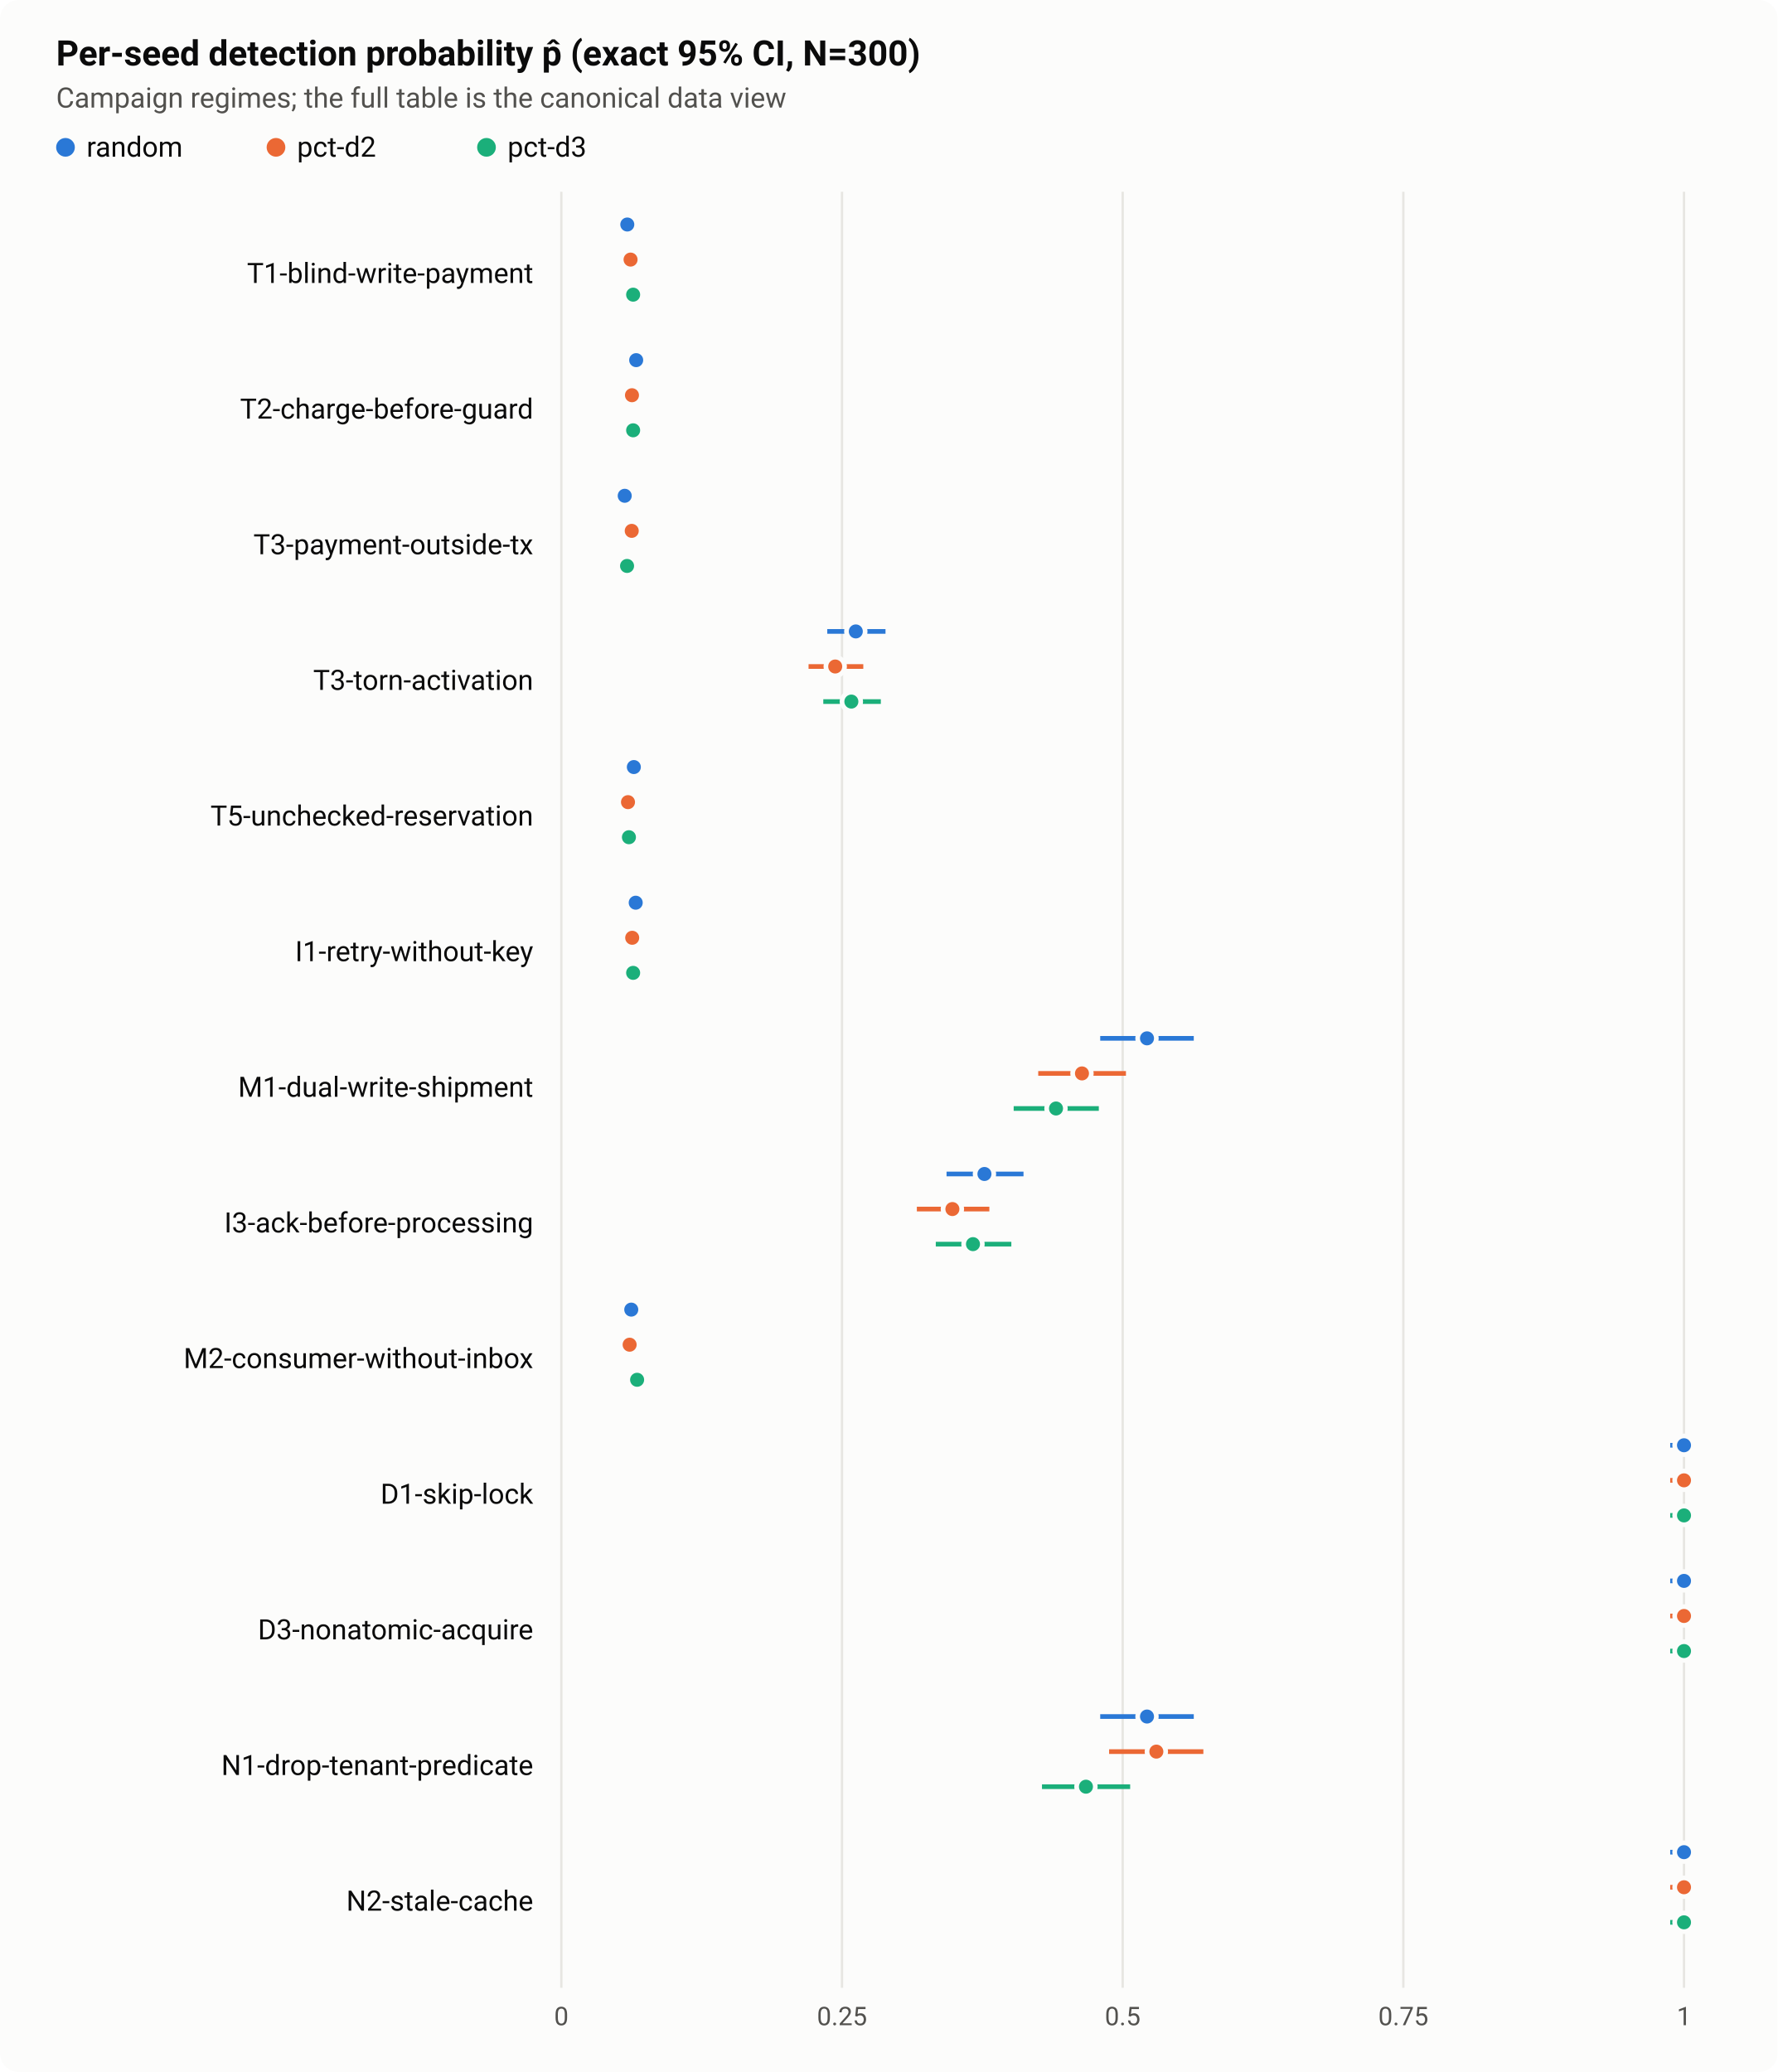
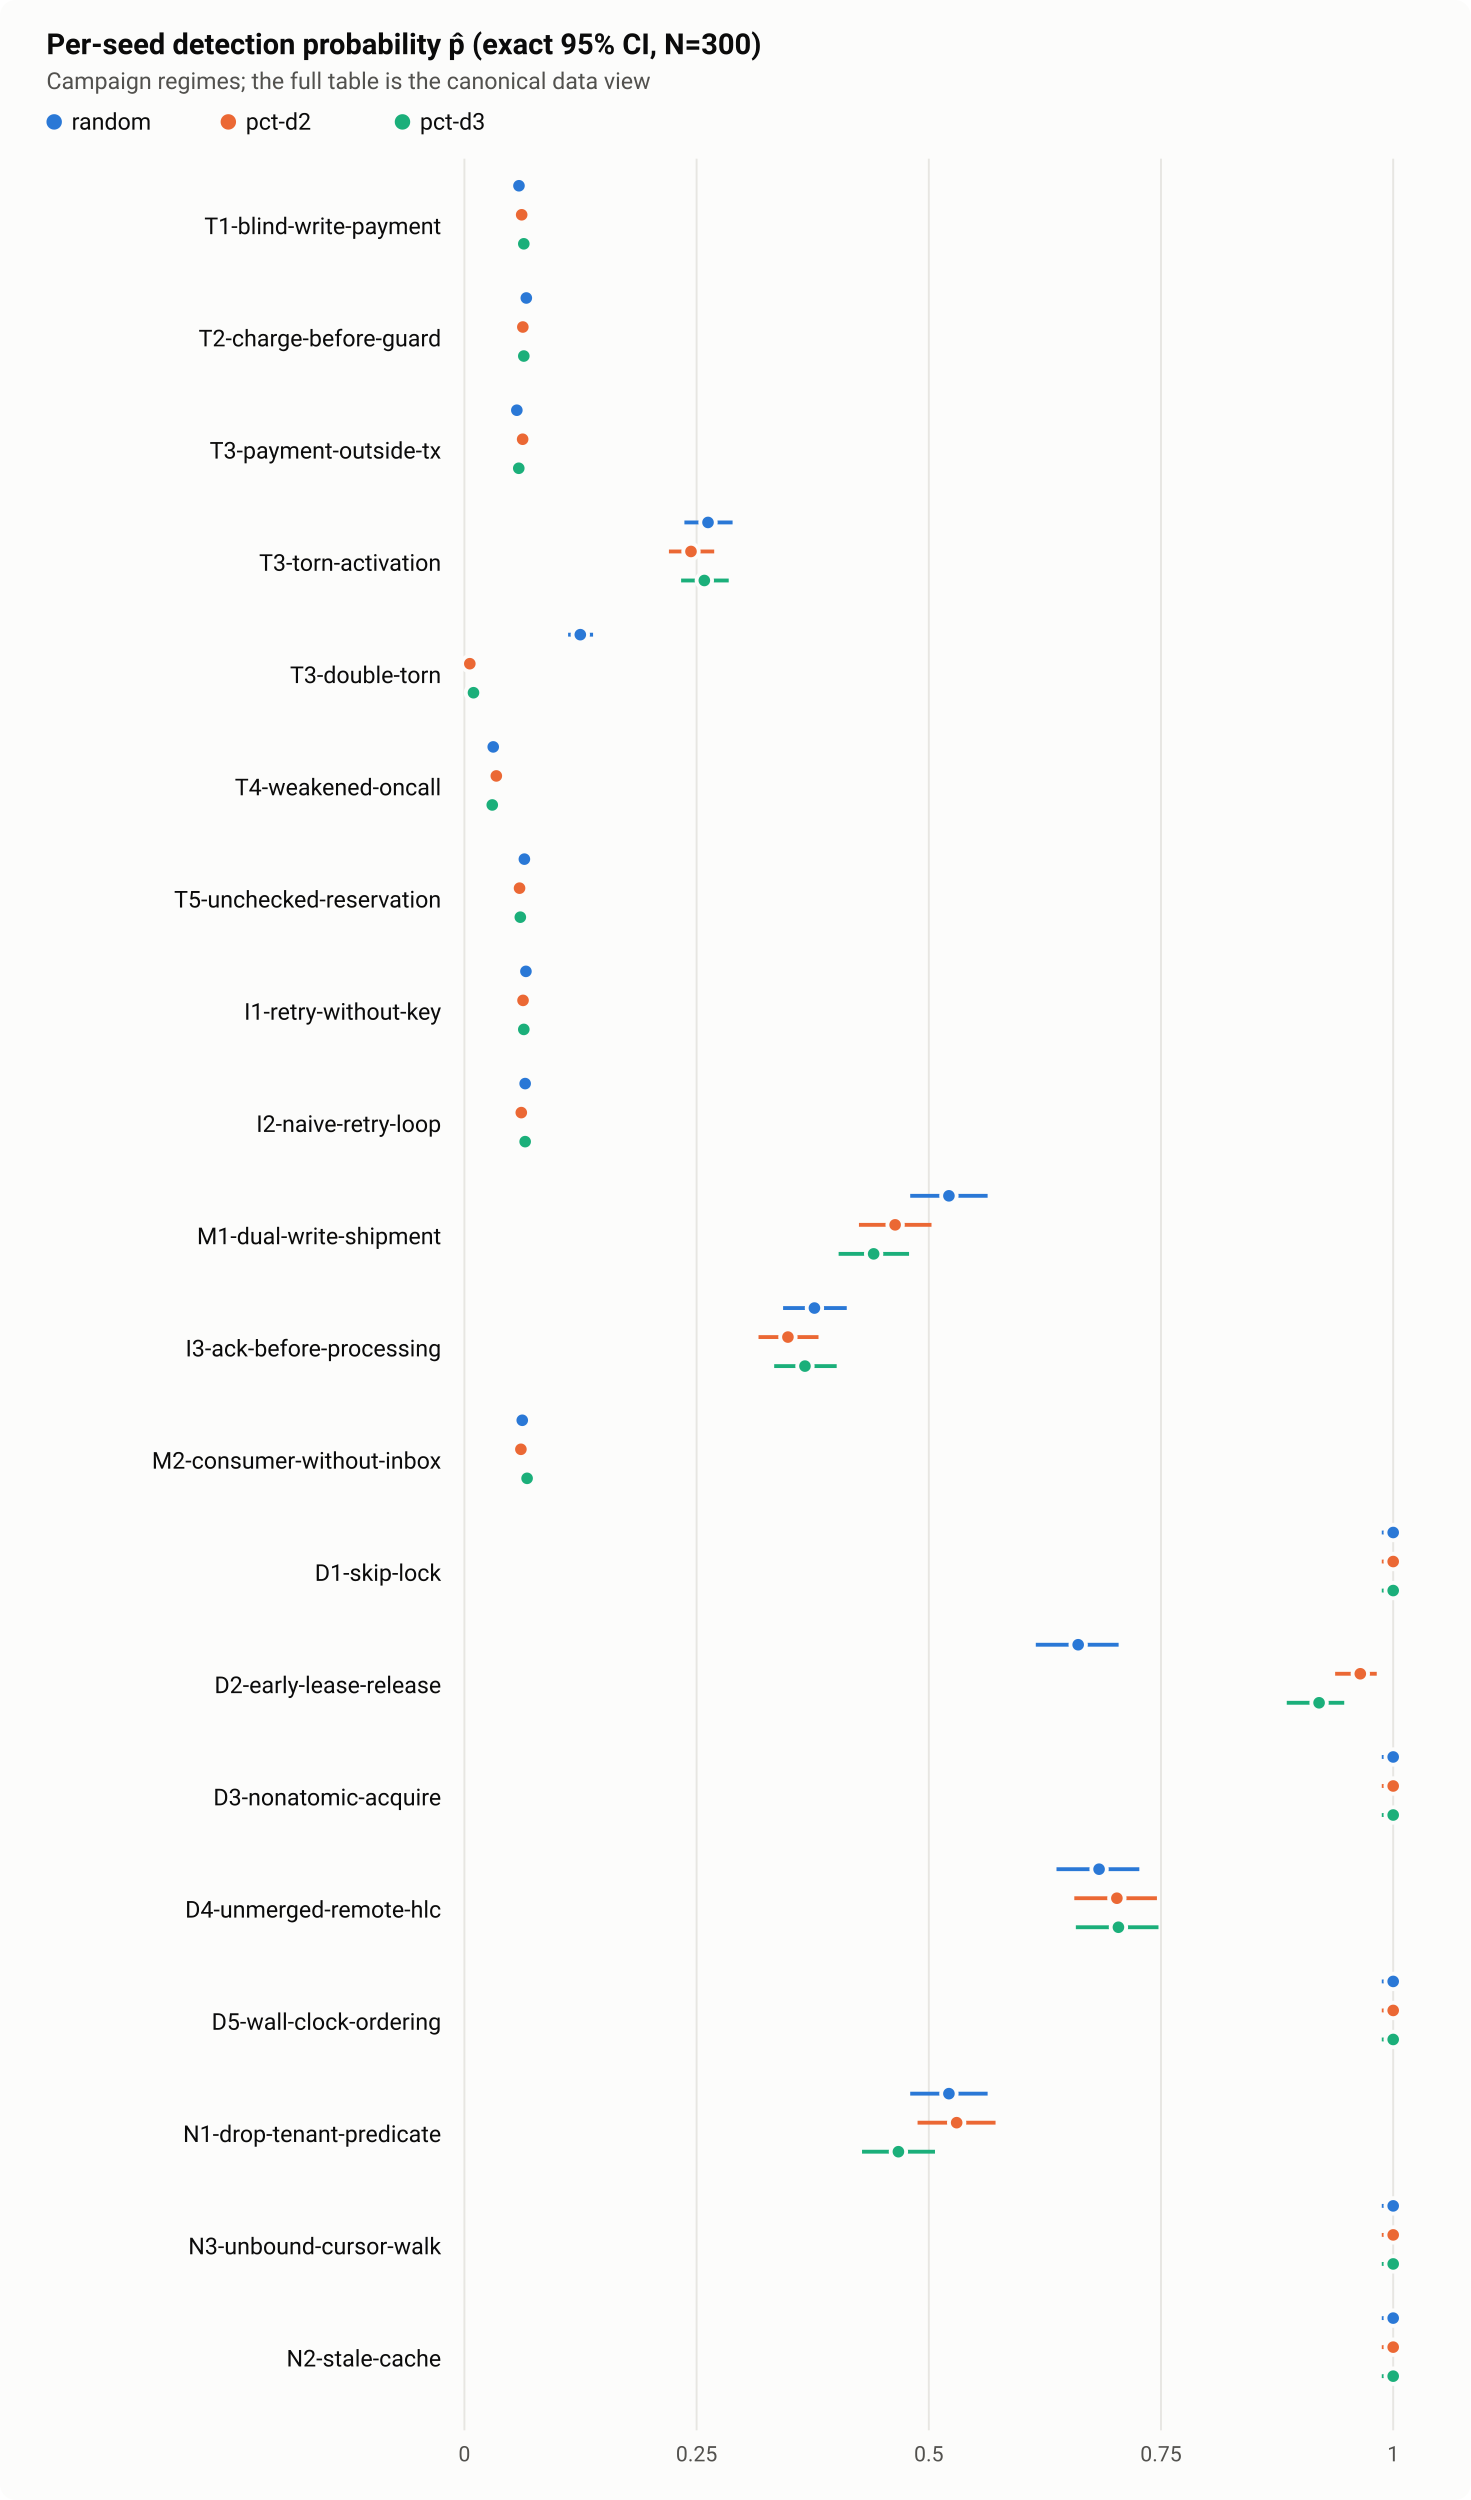
- <svg xmlns="http://www.w3.org/2000/svg" width="760" height="886" viewBox="0 0 760 886" role="img" aria-label="Per-seed detection probability with exact intervals per mutant and strategy">
-   <rect width="760" height="886" fill="#fcfcfb" rx="8" />
+ <svg xmlns="http://www.w3.org/2000/svg" width="760" height="1292" viewBox="0 0 760 1292" role="img" aria-label="Per-seed detection probability with exact intervals per mutant and strategy">
+   <rect width="760" height="1292" fill="#fcfcfb" rx="8" />
  <text x="24" y="28" font-family="Roboto, system-ui, sans-serif" font-size="15" font-weight="600" fill="#0b0b0b">Per-seed detection probability p̂ (exact 95% CI, N=300)</text>
  <text x="24" y="46" font-family="Roboto, system-ui, sans-serif" font-size="12" fill="#52514e">Campaign regimes; the full table is the canonical data view</text>
  <circle cx="28" cy="63" r="4" fill="#2a78d6" />
  <text x="37" y="67" font-family="Roboto, system-ui, sans-serif" font-size="12" fill="#0b0b0b">random</text>
  <circle cx="118" cy="63" r="4" fill="#eb6834" />
  <text x="127" y="67" font-family="Roboto, system-ui, sans-serif" font-size="12" fill="#0b0b0b">pct-d2</text>
  <circle cx="208" cy="63" r="4" fill="#1baf7a" />
  <text x="217" y="67" font-family="Roboto, system-ui, sans-serif" font-size="12" fill="#0b0b0b">pct-d3</text>
-   <line x1="240.0" y1="82" x2="240.0" y2="850" stroke="#e7e6e2" stroke-width="1" />
-   <text x="240.0" y="866" font-family="Roboto, system-ui, sans-serif" font-size="11" fill="#52514e" text-anchor="middle">0</text>
-   <line x1="360.0" y1="82" x2="360.0" y2="850" stroke="#e7e6e2" stroke-width="1" />
-   <text x="360.0" y="866" font-family="Roboto, system-ui, sans-serif" font-size="11" fill="#52514e" text-anchor="middle">0.25</text>
-   <line x1="480.0" y1="82" x2="480.0" y2="850" stroke="#e7e6e2" stroke-width="1" />
-   <text x="480.0" y="866" font-family="Roboto, system-ui, sans-serif" font-size="11" fill="#52514e" text-anchor="middle">0.5</text>
-   <line x1="600.0" y1="82" x2="600.0" y2="850" stroke="#e7e6e2" stroke-width="1" />
-   <text x="600.0" y="866" font-family="Roboto, system-ui, sans-serif" font-size="11" fill="#52514e" text-anchor="middle">0.75</text>
-   <line x1="720.0" y1="82" x2="720.0" y2="850" stroke="#e7e6e2" stroke-width="1" />
-   <text x="720.0" y="866" font-family="Roboto, system-ui, sans-serif" font-size="11" fill="#52514e" text-anchor="middle">1</text>
+   <line x1="240.0" y1="82" x2="240.0" y2="1256" stroke="#e7e6e2" stroke-width="1" />
+   <text x="240.0" y="1272" font-family="Roboto, system-ui, sans-serif" font-size="11" fill="#52514e" text-anchor="middle">0</text>
+   <line x1="360.0" y1="82" x2="360.0" y2="1256" stroke="#e7e6e2" stroke-width="1" />
+   <text x="360.0" y="1272" font-family="Roboto, system-ui, sans-serif" font-size="11" fill="#52514e" text-anchor="middle">0.25</text>
+   <line x1="480.0" y1="82" x2="480.0" y2="1256" stroke="#e7e6e2" stroke-width="1" />
+   <text x="480.0" y="1272" font-family="Roboto, system-ui, sans-serif" font-size="11" fill="#52514e" text-anchor="middle">0.5</text>
+   <line x1="600.0" y1="82" x2="600.0" y2="1256" stroke="#e7e6e2" stroke-width="1" />
+   <text x="600.0" y="1272" font-family="Roboto, system-ui, sans-serif" font-size="11" fill="#52514e" text-anchor="middle">0.75</text>
+   <line x1="720.0" y1="82" x2="720.0" y2="1256" stroke="#e7e6e2" stroke-width="1" />
+   <text x="720.0" y="1272" font-family="Roboto, system-ui, sans-serif" font-size="11" fill="#52514e" text-anchor="middle">1</text>
  <text x="228" y="121.0" font-family="Roboto, system-ui, sans-serif" font-size="12" fill="#0b0b0b" text-anchor="end">T1-blind-write-payment</text>
  <g>
    <line x1="265.2" y1="96" x2="271.5" y2="96" stroke="#2a78d6" stroke-width="2" />
    <circle cx="268.2" cy="96" r="4" fill="#2a78d6" stroke="#fcfcfb" stroke-width="2" />
  </g>
  <g>
    <line x1="266.4" y1="111" x2="273.0" y2="111" stroke="#eb6834" stroke-width="2" />
    <circle cx="269.6" cy="111" r="4" fill="#eb6834" stroke="#fcfcfb" stroke-width="2" />
  </g>
  <g>
    <line x1="267.4" y1="126" x2="274.3" y2="126" stroke="#1baf7a" stroke-width="2" />
    <circle cx="270.7" cy="126" r="4" fill="#1baf7a" stroke="#fcfcfb" stroke-width="2" />
  </g>
  <text x="228" y="179.0" font-family="Roboto, system-ui, sans-serif" font-size="12" fill="#0b0b0b" text-anchor="end">T2-charge-before-guard</text>
  <g>
    <line x1="268.6" y1="154" x2="275.7" y2="154" stroke="#2a78d6" stroke-width="2" />
    <circle cx="272.0" cy="154" r="4" fill="#2a78d6" stroke="#fcfcfb" stroke-width="2" />
  </g>
  <g>
    <line x1="267.0" y1="169" x2="273.7" y2="169" stroke="#eb6834" stroke-width="2" />
    <circle cx="270.2" cy="169" r="4" fill="#eb6834" stroke="#fcfcfb" stroke-width="2" />
  </g>
  <g>
    <line x1="267.4" y1="184" x2="274.2" y2="184" stroke="#1baf7a" stroke-width="2" />
    <circle cx="270.7" cy="184" r="4" fill="#1baf7a" stroke="#fcfcfb" stroke-width="2" />
  </g>
  <text x="228" y="237.0" font-family="Roboto, system-ui, sans-serif" font-size="12" fill="#0b0b0b" text-anchor="end">T3-payment-outside-tx</text>
  <g>
    <line x1="264.2" y1="212" x2="270.3" y2="212" stroke="#2a78d6" stroke-width="2" />
    <circle cx="267.1" cy="212" r="4" fill="#2a78d6" stroke="#fcfcfb" stroke-width="2" />
  </g>
  <g>
    <line x1="266.9" y1="227" x2="273.6" y2="227" stroke="#eb6834" stroke-width="2" />
    <circle cx="270.1" cy="227" r="4" fill="#eb6834" stroke="#fcfcfb" stroke-width="2" />
  </g>
  <g>
    <line x1="265.1" y1="242" x2="271.4" y2="242" stroke="#1baf7a" stroke-width="2" />
    <circle cx="268.1" cy="242" r="4" fill="#1baf7a" stroke="#fcfcfb" stroke-width="2" />
  </g>
  <text x="228" y="295.0" font-family="Roboto, system-ui, sans-serif" font-size="12" fill="#0b0b0b" text-anchor="end">T3-torn-activation</text>
  <g>
    <line x1="353.7" y1="270" x2="378.6" y2="270" stroke="#2a78d6" stroke-width="2" />
    <circle cx="365.9" cy="270" r="4" fill="#2a78d6" stroke="#fcfcfb" stroke-width="2" />
  </g>
  <g>
    <line x1="345.7" y1="285" x2="369.1" y2="285" stroke="#eb6834" stroke-width="2" />
    <circle cx="357.1" cy="285" r="4" fill="#eb6834" stroke="#fcfcfb" stroke-width="2" />
  </g>
  <g>
    <line x1="352.0" y1="300" x2="376.6" y2="300" stroke="#1baf7a" stroke-width="2" />
    <circle cx="364.0" cy="300" r="4" fill="#1baf7a" stroke="#fcfcfb" stroke-width="2" />
  </g>
-   <text x="228" y="353.0" font-family="Roboto, system-ui, sans-serif" font-size="12" fill="#0b0b0b" text-anchor="end">T5-unchecked-reservation</text>
-   <g>
-     <line x1="267.7" y1="328" x2="274.6" y2="328" stroke="#2a78d6" stroke-width="2" />
-     <circle cx="271.0" cy="328" r="4" fill="#2a78d6" stroke="#fcfcfb" stroke-width="2" />
-   </g>
-   <g>
-     <line x1="265.5" y1="343" x2="271.8" y2="343" stroke="#eb6834" stroke-width="2" />
-     <circle cx="268.5" cy="343" r="4" fill="#eb6834" stroke="#fcfcfb" stroke-width="2" />
-   </g>
-   <g>
-     <line x1="265.8" y1="358" x2="272.2" y2="358" stroke="#1baf7a" stroke-width="2" />
-     <circle cx="268.9" cy="358" r="4" fill="#1baf7a" stroke="#fcfcfb" stroke-width="2" />
-   </g>
-   <text x="228" y="411.0" font-family="Roboto, system-ui, sans-serif" font-size="12" fill="#0b0b0b" text-anchor="end">I1-retry-without-key</text>
-   <g>
-     <line x1="268.4" y1="386" x2="275.5" y2="386" stroke="#2a78d6" stroke-width="2" />
-     <circle cx="271.8" cy="386" r="4" fill="#2a78d6" stroke="#fcfcfb" stroke-width="2" />
-   </g>
-   <g>
-     <line x1="267.1" y1="401" x2="273.8" y2="401" stroke="#eb6834" stroke-width="2" />
-     <circle cx="270.3" cy="401" r="4" fill="#eb6834" stroke="#fcfcfb" stroke-width="2" />
-   </g>
-   <g>
-     <line x1="267.4" y1="416" x2="274.2" y2="416" stroke="#1baf7a" stroke-width="2" />
-     <circle cx="270.7" cy="416" r="4" fill="#1baf7a" stroke="#fcfcfb" stroke-width="2" />
-   </g>
-   <text x="228" y="469.0" font-family="Roboto, system-ui, sans-serif" font-size="12" fill="#0b0b0b" text-anchor="end">M1-dual-write-shipment</text>
-   <g>
-     <line x1="470.4" y1="444" x2="510.4" y2="444" stroke="#2a78d6" stroke-width="2" />
-     <circle cx="490.4" cy="444" r="4" fill="#2a78d6" stroke="#fcfcfb" stroke-width="2" />
-   </g>
-   <g>
-     <line x1="443.9" y1="459" x2="481.4" y2="459" stroke="#eb6834" stroke-width="2" />
-     <circle cx="462.6" cy="459" r="4" fill="#eb6834" stroke="#fcfcfb" stroke-width="2" />
-   </g>
-   <g>
-     <line x1="433.4" y1="474" x2="469.8" y2="474" stroke="#1baf7a" stroke-width="2" />
-     <circle cx="451.5" cy="474" r="4" fill="#1baf7a" stroke="#fcfcfb" stroke-width="2" />
-   </g>
-   <text x="228" y="527.0" font-family="Roboto, system-ui, sans-serif" font-size="12" fill="#0b0b0b" text-anchor="end">I3-ack-before-processing</text>
-   <g>
-     <line x1="404.7" y1="502" x2="437.6" y2="502" stroke="#2a78d6" stroke-width="2" />
-     <circle cx="420.9" cy="502" r="4" fill="#2a78d6" stroke="#fcfcfb" stroke-width="2" />
-   </g>
-   <g>
-     <line x1="392.0" y1="517" x2="423.0" y2="517" stroke="#eb6834" stroke-width="2" />
-     <circle cx="407.2" cy="517" r="4" fill="#eb6834" stroke="#fcfcfb" stroke-width="2" />
-   </g>
-   <g>
-     <line x1="400.1" y1="532" x2="432.4" y2="532" stroke="#1baf7a" stroke-width="2" />
-     <circle cx="416.0" cy="532" r="4" fill="#1baf7a" stroke="#fcfcfb" stroke-width="2" />
-   </g>
-   <text x="228" y="585.0" font-family="Roboto, system-ui, sans-serif" font-size="12" fill="#0b0b0b" text-anchor="end">M2-consumer-without-inbox</text>
-   <g>
-     <line x1="266.7" y1="560" x2="273.3" y2="560" stroke="#2a78d6" stroke-width="2" />
-     <circle cx="269.9" cy="560" r="4" fill="#2a78d6" stroke="#fcfcfb" stroke-width="2" />
-   </g>
-   <g>
-     <line x1="266.1" y1="575" x2="272.6" y2="575" stroke="#eb6834" stroke-width="2" />
-     <circle cx="269.2" cy="575" r="4" fill="#eb6834" stroke="#fcfcfb" stroke-width="2" />
-   </g>
-   <g>
-     <line x1="268.9" y1="590" x2="276.1" y2="590" stroke="#1baf7a" stroke-width="2" />
-     <circle cx="272.4" cy="590" r="4" fill="#1baf7a" stroke="#fcfcfb" stroke-width="2" />
-   </g>
-   <text x="228" y="643.0" font-family="Roboto, system-ui, sans-serif" font-size="12" fill="#0b0b0b" text-anchor="end">D1-skip-lock</text>
-   <g>
-     <line x1="714.1" y1="618" x2="720.0" y2="618" stroke="#2a78d6" stroke-width="2" />
-     <circle cx="720.0" cy="618" r="4" fill="#2a78d6" stroke="#fcfcfb" stroke-width="2" />
-   </g>
-   <g>
-     <line x1="714.1" y1="633" x2="720.0" y2="633" stroke="#eb6834" stroke-width="2" />
-     <circle cx="720.0" cy="633" r="4" fill="#eb6834" stroke="#fcfcfb" stroke-width="2" />
-   </g>
-   <g>
-     <line x1="714.1" y1="648" x2="720.0" y2="648" stroke="#1baf7a" stroke-width="2" />
-     <circle cx="720.0" cy="648" r="4" fill="#1baf7a" stroke="#fcfcfb" stroke-width="2" />
-   </g>
-   <text x="228" y="701.0" font-family="Roboto, system-ui, sans-serif" font-size="12" fill="#0b0b0b" text-anchor="end">D3-nonatomic-acquire</text>
-   <g>
-     <line x1="714.1" y1="676" x2="720.0" y2="676" stroke="#2a78d6" stroke-width="2" />
-     <circle cx="720.0" cy="676" r="4" fill="#2a78d6" stroke="#fcfcfb" stroke-width="2" />
-   </g>
-   <g>
-     <line x1="714.1" y1="691" x2="720.0" y2="691" stroke="#eb6834" stroke-width="2" />
-     <circle cx="720.0" cy="691" r="4" fill="#eb6834" stroke="#fcfcfb" stroke-width="2" />
-   </g>
-   <g>
-     <line x1="714.1" y1="706" x2="720.0" y2="706" stroke="#1baf7a" stroke-width="2" />
-     <circle cx="720.0" cy="706" r="4" fill="#1baf7a" stroke="#fcfcfb" stroke-width="2" />
-   </g>
-   <text x="228" y="759.0" font-family="Roboto, system-ui, sans-serif" font-size="12" fill="#0b0b0b" text-anchor="end">N1-drop-tenant-predicate</text>
-   <g>
-     <line x1="470.4" y1="734" x2="510.4" y2="734" stroke="#2a78d6" stroke-width="2" />
-     <circle cx="490.4" cy="734" r="4" fill="#2a78d6" stroke="#fcfcfb" stroke-width="2" />
-   </g>
-   <g>
-     <line x1="474.2" y1="749" x2="514.5" y2="749" stroke="#eb6834" stroke-width="2" />
-     <circle cx="494.4" cy="749" r="4" fill="#eb6834" stroke="#fcfcfb" stroke-width="2" />
-   </g>
-   <g>
-     <line x1="445.5" y1="764" x2="483.2" y2="764" stroke="#1baf7a" stroke-width="2" />
-     <circle cx="464.3" cy="764" r="4" fill="#1baf7a" stroke="#fcfcfb" stroke-width="2" />
-   </g>
-   <text x="228" y="817.0" font-family="Roboto, system-ui, sans-serif" font-size="12" fill="#0b0b0b" text-anchor="end">N2-stale-cache</text>
+   <text x="228" y="353.0" font-family="Roboto, system-ui, sans-serif" font-size="12" fill="#0b0b0b" text-anchor="end">T3-double-torn</text>
+   <g>
+     <line x1="293.6" y1="328" x2="306.5" y2="328" stroke="#2a78d6" stroke-width="2" />
+     <circle cx="299.9" cy="328" r="4" fill="#2a78d6" stroke="#fcfcfb" stroke-width="2" />
+   </g>
+   <g>
+     <line x1="242.5" y1="343" x2="243.1" y2="343" stroke="#eb6834" stroke-width="2" />
+     <circle cx="242.8" cy="343" r="4" fill="#eb6834" stroke="#fcfcfb" stroke-width="2" />
+   </g>
+   <g>
+     <line x1="244.2" y1="358" x2="245.2" y2="358" stroke="#1baf7a" stroke-width="2" />
+     <circle cx="244.7" cy="358" r="4" fill="#1baf7a" stroke="#fcfcfb" stroke-width="2" />
+   </g>
+   <text x="228" y="411.0" font-family="Roboto, system-ui, sans-serif" font-size="12" fill="#0b0b0b" text-anchor="end">T4-weakened-oncall</text>
+   <g>
+     <line x1="253.3" y1="386" x2="256.7" y2="386" stroke="#2a78d6" stroke-width="2" />
+     <circle cx="254.9" cy="386" r="4" fill="#2a78d6" stroke="#fcfcfb" stroke-width="2" />
+   </g>
+   <g>
+     <line x1="254.7" y1="401" x2="258.4" y2="401" stroke="#eb6834" stroke-width="2" />
+     <circle cx="256.5" cy="401" r="4" fill="#eb6834" stroke="#fcfcfb" stroke-width="2" />
+   </g>
+   <g>
+     <line x1="252.8" y1="416" x2="256.1" y2="416" stroke="#1baf7a" stroke-width="2" />
+     <circle cx="254.4" cy="416" r="4" fill="#1baf7a" stroke="#fcfcfb" stroke-width="2" />
+   </g>
+   <text x="228" y="469.0" font-family="Roboto, system-ui, sans-serif" font-size="12" fill="#0b0b0b" text-anchor="end">T5-unchecked-reservation</text>
+   <g>
+     <line x1="267.7" y1="444" x2="274.6" y2="444" stroke="#2a78d6" stroke-width="2" />
+     <circle cx="271.0" cy="444" r="4" fill="#2a78d6" stroke="#fcfcfb" stroke-width="2" />
+   </g>
+   <g>
+     <line x1="265.5" y1="459" x2="271.8" y2="459" stroke="#eb6834" stroke-width="2" />
+     <circle cx="268.5" cy="459" r="4" fill="#eb6834" stroke="#fcfcfb" stroke-width="2" />
+   </g>
+   <g>
+     <line x1="265.8" y1="474" x2="272.2" y2="474" stroke="#1baf7a" stroke-width="2" />
+     <circle cx="268.9" cy="474" r="4" fill="#1baf7a" stroke="#fcfcfb" stroke-width="2" />
+   </g>
+   <text x="228" y="527.0" font-family="Roboto, system-ui, sans-serif" font-size="12" fill="#0b0b0b" text-anchor="end">I1-retry-without-key</text>
+   <g>
+     <line x1="268.4" y1="502" x2="275.5" y2="502" stroke="#2a78d6" stroke-width="2" />
+     <circle cx="271.8" cy="502" r="4" fill="#2a78d6" stroke="#fcfcfb" stroke-width="2" />
+   </g>
+   <g>
+     <line x1="267.1" y1="517" x2="273.8" y2="517" stroke="#eb6834" stroke-width="2" />
+     <circle cx="270.3" cy="517" r="4" fill="#eb6834" stroke="#fcfcfb" stroke-width="2" />
+   </g>
+   <g>
+     <line x1="267.4" y1="532" x2="274.2" y2="532" stroke="#1baf7a" stroke-width="2" />
+     <circle cx="270.7" cy="532" r="4" fill="#1baf7a" stroke="#fcfcfb" stroke-width="2" />
+   </g>
+   <text x="228" y="585.0" font-family="Roboto, system-ui, sans-serif" font-size="12" fill="#0b0b0b" text-anchor="end">I2-naive-retry-loop</text>
+   <g>
+     <line x1="268.0" y1="560" x2="275.0" y2="560" stroke="#2a78d6" stroke-width="2" />
+     <circle cx="271.4" cy="560" r="4" fill="#2a78d6" stroke="#fcfcfb" stroke-width="2" />
+   </g>
+   <g>
+     <line x1="266.2" y1="575" x2="272.8" y2="575" stroke="#eb6834" stroke-width="2" />
+     <circle cx="269.4" cy="575" r="4" fill="#eb6834" stroke="#fcfcfb" stroke-width="2" />
+   </g>
+   <g>
+     <line x1="268.0" y1="590" x2="275.0" y2="590" stroke="#1baf7a" stroke-width="2" />
+     <circle cx="271.4" cy="590" r="4" fill="#1baf7a" stroke="#fcfcfb" stroke-width="2" />
+   </g>
+   <text x="228" y="643.0" font-family="Roboto, system-ui, sans-serif" font-size="12" fill="#0b0b0b" text-anchor="end">M1-dual-write-shipment</text>
+   <g>
+     <line x1="470.4" y1="618" x2="510.4" y2="618" stroke="#2a78d6" stroke-width="2" />
+     <circle cx="490.4" cy="618" r="4" fill="#2a78d6" stroke="#fcfcfb" stroke-width="2" />
+   </g>
+   <g>
+     <line x1="443.9" y1="633" x2="481.4" y2="633" stroke="#eb6834" stroke-width="2" />
+     <circle cx="462.6" cy="633" r="4" fill="#eb6834" stroke="#fcfcfb" stroke-width="2" />
+   </g>
+   <g>
+     <line x1="433.4" y1="648" x2="469.8" y2="648" stroke="#1baf7a" stroke-width="2" />
+     <circle cx="451.5" cy="648" r="4" fill="#1baf7a" stroke="#fcfcfb" stroke-width="2" />
+   </g>
+   <text x="228" y="701.0" font-family="Roboto, system-ui, sans-serif" font-size="12" fill="#0b0b0b" text-anchor="end">I3-ack-before-processing</text>
+   <g>
+     <line x1="404.7" y1="676" x2="437.6" y2="676" stroke="#2a78d6" stroke-width="2" />
+     <circle cx="420.9" cy="676" r="4" fill="#2a78d6" stroke="#fcfcfb" stroke-width="2" />
+   </g>
+   <g>
+     <line x1="392.0" y1="691" x2="423.0" y2="691" stroke="#eb6834" stroke-width="2" />
+     <circle cx="407.2" cy="691" r="4" fill="#eb6834" stroke="#fcfcfb" stroke-width="2" />
+   </g>
+   <g>
+     <line x1="400.1" y1="706" x2="432.4" y2="706" stroke="#1baf7a" stroke-width="2" />
+     <circle cx="416.0" cy="706" r="4" fill="#1baf7a" stroke="#fcfcfb" stroke-width="2" />
+   </g>
+   <text x="228" y="759.0" font-family="Roboto, system-ui, sans-serif" font-size="12" fill="#0b0b0b" text-anchor="end">M2-consumer-without-inbox</text>
+   <g>
+     <line x1="266.7" y1="734" x2="273.3" y2="734" stroke="#2a78d6" stroke-width="2" />
+     <circle cx="269.9" cy="734" r="4" fill="#2a78d6" stroke="#fcfcfb" stroke-width="2" />
+   </g>
+   <g>
+     <line x1="266.1" y1="749" x2="272.6" y2="749" stroke="#eb6834" stroke-width="2" />
+     <circle cx="269.2" cy="749" r="4" fill="#eb6834" stroke="#fcfcfb" stroke-width="2" />
+   </g>
+   <g>
+     <line x1="268.9" y1="764" x2="276.1" y2="764" stroke="#1baf7a" stroke-width="2" />
+     <circle cx="272.4" cy="764" r="4" fill="#1baf7a" stroke="#fcfcfb" stroke-width="2" />
+   </g>
+   <text x="228" y="817.0" font-family="Roboto, system-ui, sans-serif" font-size="12" fill="#0b0b0b" text-anchor="end">D1-skip-lock</text>
  <g>
    <line x1="714.1" y1="792" x2="720.0" y2="792" stroke="#2a78d6" stroke-width="2" />
    <circle cx="720.0" cy="792" r="4" fill="#2a78d6" stroke="#fcfcfb" stroke-width="2" />
  </g>
  <g>
    <line x1="714.1" y1="807" x2="720.0" y2="807" stroke="#eb6834" stroke-width="2" />
    <circle cx="720.0" cy="807" r="4" fill="#eb6834" stroke="#fcfcfb" stroke-width="2" />
  </g>
  <g>
    <line x1="714.1" y1="822" x2="720.0" y2="822" stroke="#1baf7a" stroke-width="2" />
    <circle cx="720.0" cy="822" r="4" fill="#1baf7a" stroke="#fcfcfb" stroke-width="2" />
  </g>
+   <text x="228" y="875.0" font-family="Roboto, system-ui, sans-serif" font-size="12" fill="#0b0b0b" text-anchor="end">D2-early-lease-release</text>
+   <g>
+     <line x1="535.3" y1="850" x2="578.1" y2="850" stroke="#2a78d6" stroke-width="2" />
+     <circle cx="557.2" cy="850" r="4" fill="#2a78d6" stroke="#fcfcfb" stroke-width="2" />
+   </g>
+   <g>
+     <line x1="690.0" y1="865" x2="711.5" y2="865" stroke="#eb6834" stroke-width="2" />
+     <circle cx="703.0" cy="865" r="4" fill="#eb6834" stroke="#fcfcfb" stroke-width="2" />
+   </g>
+   <g>
+     <line x1="665.0" y1="880" x2="694.7" y2="880" stroke="#1baf7a" stroke-width="2" />
+     <circle cx="681.7" cy="880" r="4" fill="#1baf7a" stroke="#fcfcfb" stroke-width="2" />
+   </g>
+   <text x="228" y="933.0" font-family="Roboto, system-ui, sans-serif" font-size="12" fill="#0b0b0b" text-anchor="end">D3-nonatomic-acquire</text>
+   <g>
+     <line x1="714.1" y1="908" x2="720.0" y2="908" stroke="#2a78d6" stroke-width="2" />
+     <circle cx="720.0" cy="908" r="4" fill="#2a78d6" stroke="#fcfcfb" stroke-width="2" />
+   </g>
+   <g>
+     <line x1="714.1" y1="923" x2="720.0" y2="923" stroke="#eb6834" stroke-width="2" />
+     <circle cx="720.0" cy="923" r="4" fill="#eb6834" stroke="#fcfcfb" stroke-width="2" />
+   </g>
+   <g>
+     <line x1="714.1" y1="938" x2="720.0" y2="938" stroke="#1baf7a" stroke-width="2" />
+     <circle cx="720.0" cy="938" r="4" fill="#1baf7a" stroke="#fcfcfb" stroke-width="2" />
+   </g>
+   <text x="228" y="991.0" font-family="Roboto, system-ui, sans-serif" font-size="12" fill="#0b0b0b" text-anchor="end">D4-unmerged-remote-hlc</text>
+   <g>
+     <line x1="546.0" y1="966" x2="588.8" y2="966" stroke="#2a78d6" stroke-width="2" />
+     <circle cx="568.0" cy="966" r="4" fill="#2a78d6" stroke="#fcfcfb" stroke-width="2" />
+   </g>
+   <g>
+     <line x1="555.2" y1="981" x2="597.9" y2="981" stroke="#eb6834" stroke-width="2" />
+     <circle cx="577.2" cy="981" r="4" fill="#eb6834" stroke="#fcfcfb" stroke-width="2" />
+   </g>
+   <g>
+     <line x1="556.0" y1="996" x2="598.7" y2="996" stroke="#1baf7a" stroke-width="2" />
+     <circle cx="578.0" cy="996" r="4" fill="#1baf7a" stroke="#fcfcfb" stroke-width="2" />
+   </g>
+   <text x="228" y="1049.0" font-family="Roboto, system-ui, sans-serif" font-size="12" fill="#0b0b0b" text-anchor="end">D5-wall-clock-ordering</text>
+   <g>
+     <line x1="714.1" y1="1024" x2="720.0" y2="1024" stroke="#2a78d6" stroke-width="2" />
+     <circle cx="720.0" cy="1024" r="4" fill="#2a78d6" stroke="#fcfcfb" stroke-width="2" />
+   </g>
+   <g>
+     <line x1="714.1" y1="1039" x2="720.0" y2="1039" stroke="#eb6834" stroke-width="2" />
+     <circle cx="720.0" cy="1039" r="4" fill="#eb6834" stroke="#fcfcfb" stroke-width="2" />
+   </g>
+   <g>
+     <line x1="714.1" y1="1054" x2="720.0" y2="1054" stroke="#1baf7a" stroke-width="2" />
+     <circle cx="720.0" cy="1054" r="4" fill="#1baf7a" stroke="#fcfcfb" stroke-width="2" />
+   </g>
+   <text x="228" y="1107.0" font-family="Roboto, system-ui, sans-serif" font-size="12" fill="#0b0b0b" text-anchor="end">N1-drop-tenant-predicate</text>
+   <g>
+     <line x1="470.4" y1="1082" x2="510.4" y2="1082" stroke="#2a78d6" stroke-width="2" />
+     <circle cx="490.4" cy="1082" r="4" fill="#2a78d6" stroke="#fcfcfb" stroke-width="2" />
+   </g>
+   <g>
+     <line x1="474.2" y1="1097" x2="514.5" y2="1097" stroke="#eb6834" stroke-width="2" />
+     <circle cx="494.4" cy="1097" r="4" fill="#eb6834" stroke="#fcfcfb" stroke-width="2" />
+   </g>
+   <g>
+     <line x1="445.5" y1="1112" x2="483.2" y2="1112" stroke="#1baf7a" stroke-width="2" />
+     <circle cx="464.3" cy="1112" r="4" fill="#1baf7a" stroke="#fcfcfb" stroke-width="2" />
+   </g>
+   <text x="228" y="1165.0" font-family="Roboto, system-ui, sans-serif" font-size="12" fill="#0b0b0b" text-anchor="end">N3-unbound-cursor-walk</text>
+   <g>
+     <line x1="714.1" y1="1140" x2="720.0" y2="1140" stroke="#2a78d6" stroke-width="2" />
+     <circle cx="720.0" cy="1140" r="4" fill="#2a78d6" stroke="#fcfcfb" stroke-width="2" />
+   </g>
+   <g>
+     <line x1="714.1" y1="1155" x2="720.0" y2="1155" stroke="#eb6834" stroke-width="2" />
+     <circle cx="720.0" cy="1155" r="4" fill="#eb6834" stroke="#fcfcfb" stroke-width="2" />
+   </g>
+   <g>
+     <line x1="714.1" y1="1170" x2="720.0" y2="1170" stroke="#1baf7a" stroke-width="2" />
+     <circle cx="720.0" cy="1170" r="4" fill="#1baf7a" stroke="#fcfcfb" stroke-width="2" />
+   </g>
+   <text x="228" y="1223.0" font-family="Roboto, system-ui, sans-serif" font-size="12" fill="#0b0b0b" text-anchor="end">N2-stale-cache</text>
+   <g>
+     <line x1="714.1" y1="1198" x2="720.0" y2="1198" stroke="#2a78d6" stroke-width="2" />
+     <circle cx="720.0" cy="1198" r="4" fill="#2a78d6" stroke="#fcfcfb" stroke-width="2" />
+   </g>
+   <g>
+     <line x1="714.1" y1="1213" x2="720.0" y2="1213" stroke="#eb6834" stroke-width="2" />
+     <circle cx="720.0" cy="1213" r="4" fill="#eb6834" stroke="#fcfcfb" stroke-width="2" />
+   </g>
+   <g>
+     <line x1="714.1" y1="1228" x2="720.0" y2="1228" stroke="#1baf7a" stroke-width="2" />
+     <circle cx="720.0" cy="1228" r="4" fill="#1baf7a" stroke="#fcfcfb" stroke-width="2" />
+   </g>
</svg>
